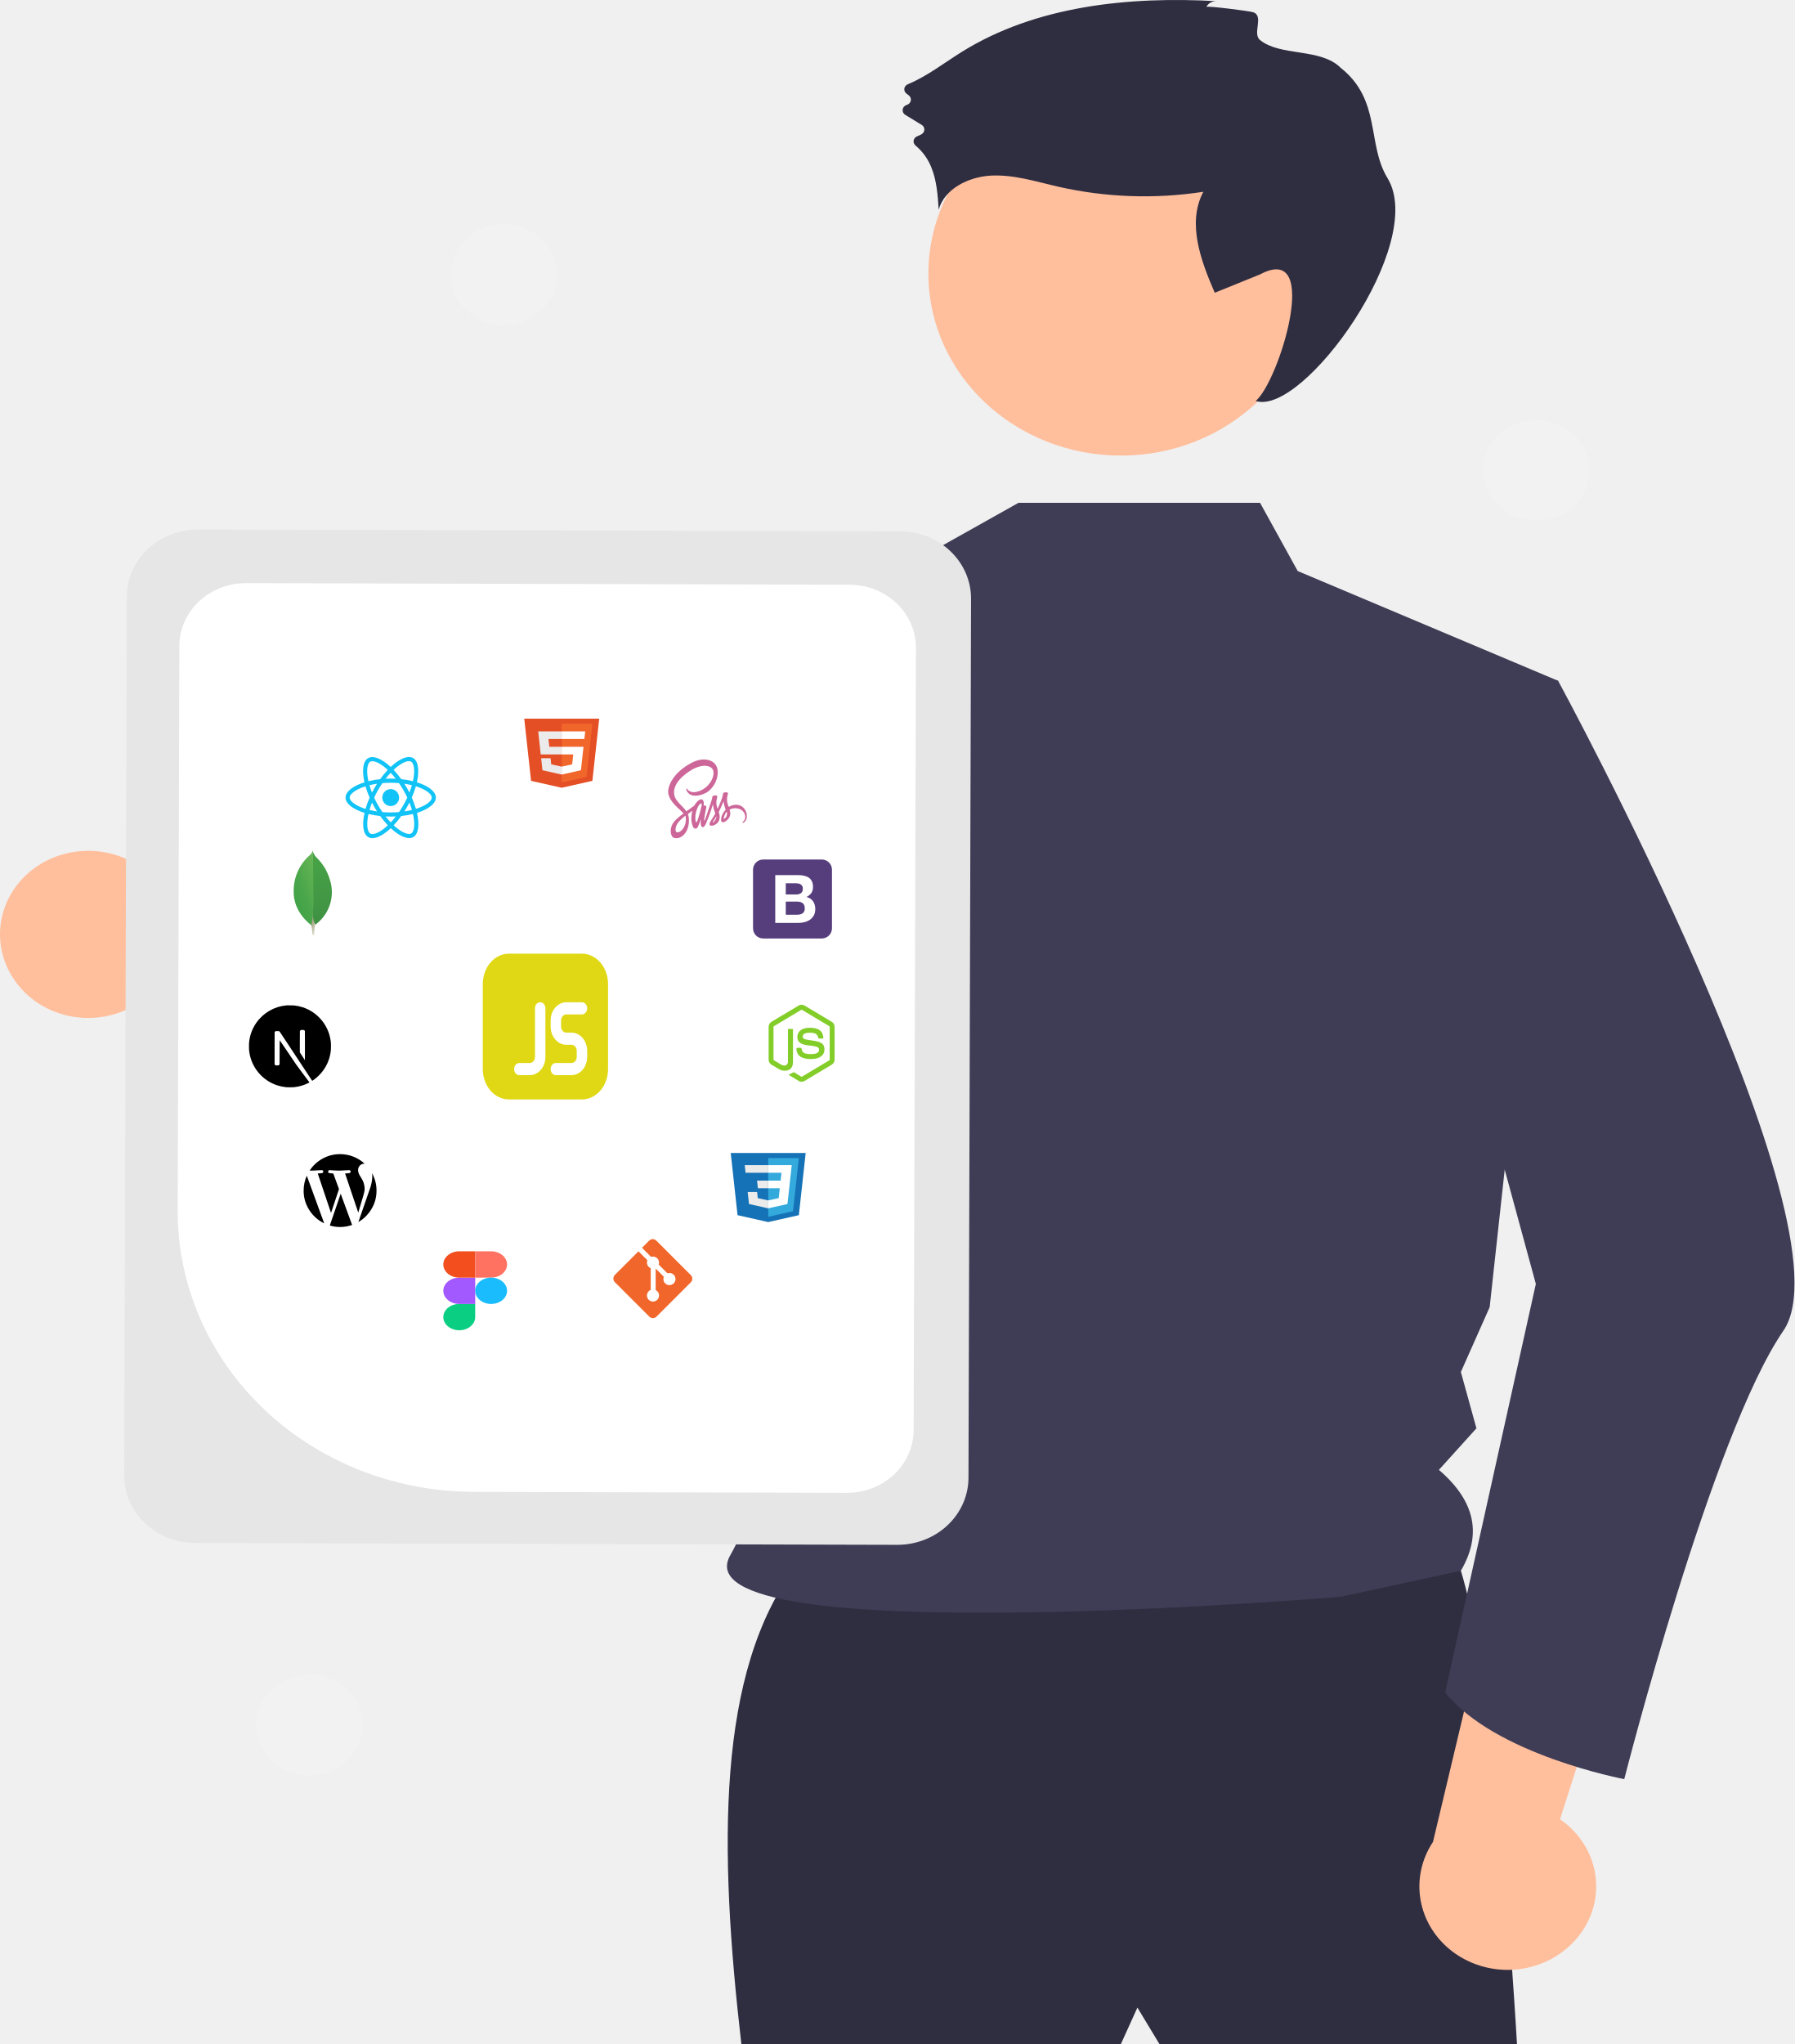
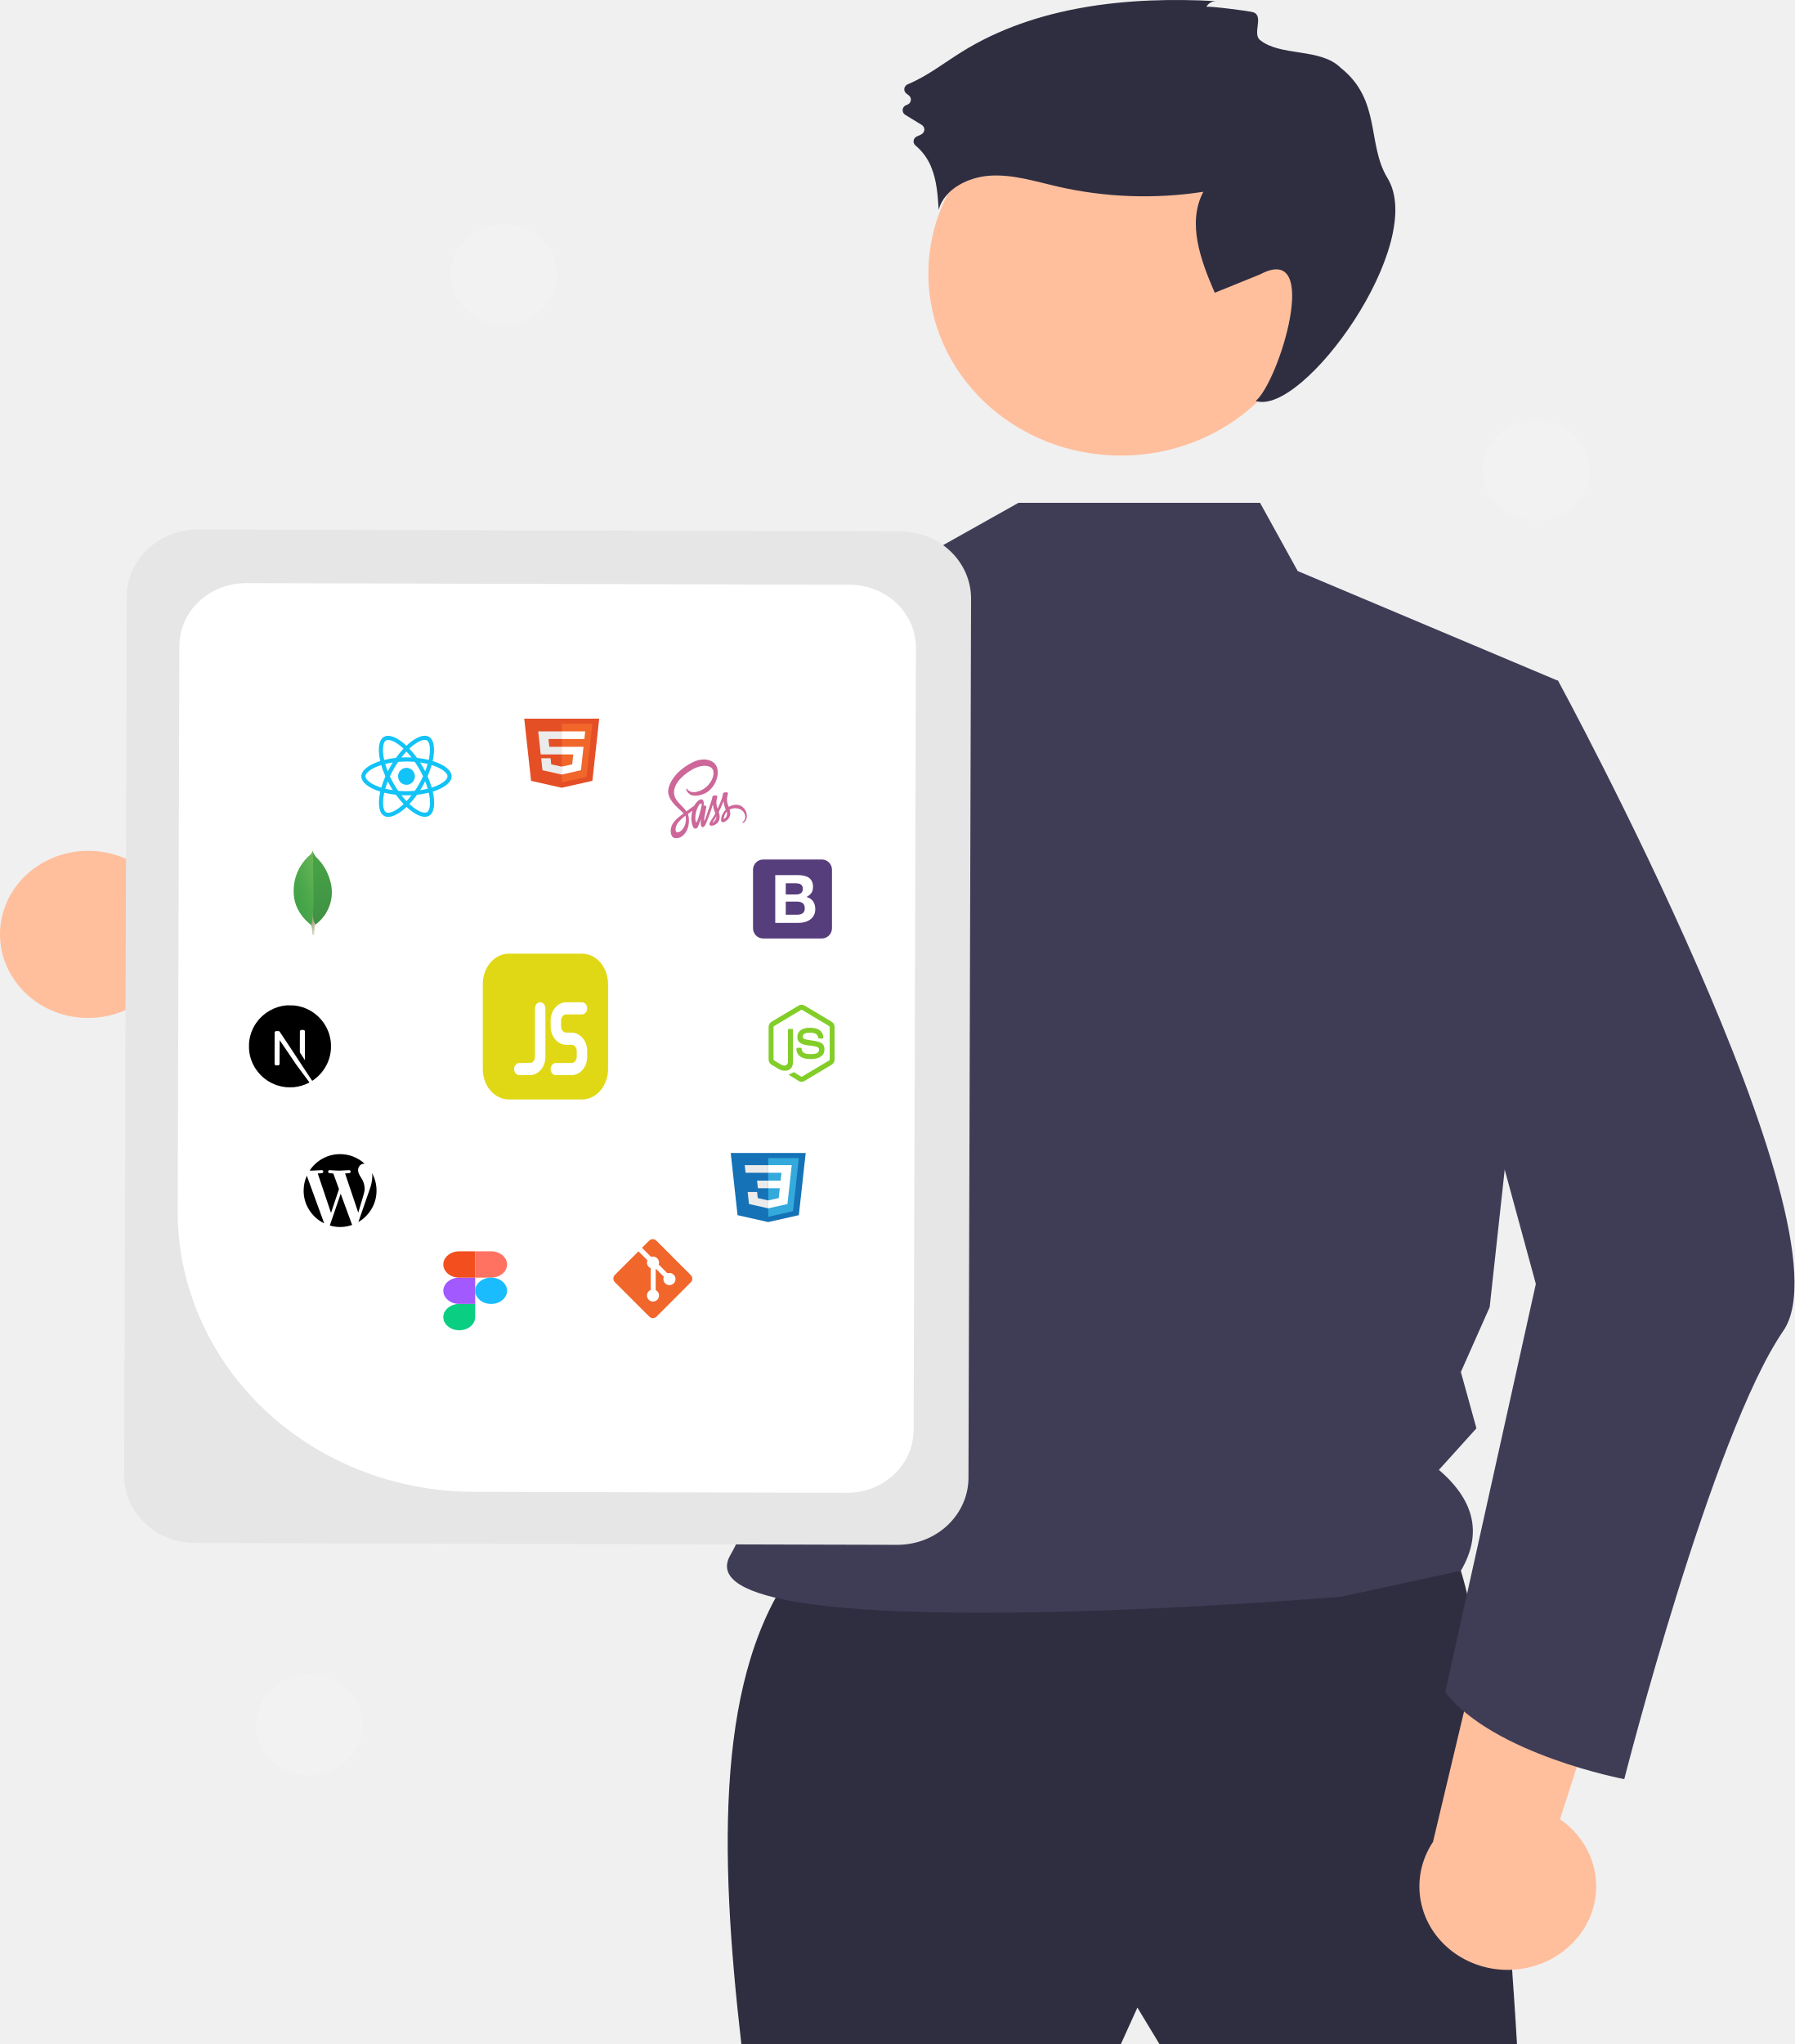
<svg xmlns="http://www.w3.org/2000/svg" width="591" height="673" viewBox="0 0 591 673" fill="none">
  <g clip-path="url(#clip0_97_6)">
    <path d="M4.225 321.887C6.396 325.315 9.337 328.251 12.839 330.488C16.341 332.726 20.319 334.211 24.494 334.838C28.668 335.465 32.938 335.219 37.001 334.118C41.064 333.017 44.823 331.087 48.011 328.464L137.143 376.784L133.821 326.412L49.69 288.249C44.673 283.478 37.979 280.611 30.876 280.193C23.773 279.775 16.755 281.834 11.151 285.98C5.547 290.126 1.746 296.072 0.47 302.689C-0.807 309.307 0.529 316.138 4.225 321.887Z" fill="#FFBF9D" />
    <path d="M262.269 515.455C235.829 550.433 236.775 608.953 244.152 673H369.158L374.593 661.013L381.839 673H499.598C499.598 673 490.54 510.318 474.235 505.181C457.93 500.043 262.269 515.455 262.269 515.455Z" fill="#2F2E41" />
    <path d="M369.158 150.007C404.177 150.007 432.566 123.173 432.566 90.072C432.566 56.971 404.177 30.137 369.158 30.137C334.138 30.137 305.749 56.971 305.749 90.072C305.749 123.173 334.138 150.007 369.158 150.007Z" fill="#FFBF9D" />
    <path d="M414.987 165.558L427.387 188.022L513.153 224.161L490.609 430.383L481.12 451.738L486.247 470.283L473.887 483.97C486.293 494.581 487.869 505.689 481.12 517.178L441.625 525.73C441.625 525.73 222.021 544.188 240.528 512.03C260.75 476.894 265.9 373.126 221.258 317.674C183.358 270.597 212.455 209.51 212.455 209.51L302.355 184.115L335.421 165.558L414.987 165.558Z" fill="#3F3D56" />
    <path d="M397.308 2.276C397.606 1.68 398.086 1.182 398.686 0.845C399.285 0.509 399.978 0.35 400.674 0.388C371.644 -1.253 341.067 1.945 316.781 17.066C310.897 20.729 305.35 25.099 298.947 27.756C298.645 27.885 298.383 28.085 298.187 28.337C297.99 28.589 297.867 28.885 297.827 29.196C297.788 29.507 297.834 29.822 297.961 30.111C298.089 30.401 298.293 30.653 298.555 30.846L299.258 31.367C299.535 31.573 299.748 31.846 299.872 32.158C299.997 32.47 300.028 32.808 299.963 33.136C299.899 33.463 299.74 33.768 299.505 34.016C299.27 34.265 298.967 34.447 298.63 34.545C298.279 34.646 297.965 34.84 297.726 35.104C297.488 35.368 297.334 35.691 297.283 36.036C297.232 36.38 297.286 36.73 297.439 37.046C297.592 37.362 297.837 37.63 298.146 37.819L303.535 41.111C303.806 41.274 304.03 41.499 304.186 41.764C304.341 42.031 304.424 42.329 304.426 42.633C304.427 42.937 304.348 43.236 304.196 43.504C304.043 43.771 303.822 43.998 303.553 44.164C303.096 44.431 302.617 44.66 302.119 44.851C301.81 44.961 301.536 45.144 301.323 45.383C301.111 45.622 300.967 45.909 300.905 46.216C300.844 46.523 300.868 46.84 300.973 47.136C301.079 47.432 301.264 47.697 301.51 47.906C303.843 49.869 305.633 52.343 306.724 55.111C308.52 59.525 308.843 64.333 309.146 69.054C311.003 62.242 318.868 58.232 326.297 57.825C333.727 57.417 340.972 59.734 348.203 61.4C363.951 65.017 380.306 65.612 396.302 63.149C390.87 73.452 395.452 85.742 400.063 96.396L414.987 90.35C435.484 79.414 421.206 125.676 413.544 132.027C429.19 137.154 470.141 80.247 456.967 58.661C450.114 47.432 454.979 32.95 441.506 22.3C434.903 15.729 421.719 18.65 414.987 13.189C412.338 11.039 416.376 5.289 412.735 4.036C411.525 3.62 397.508 1.856 397.308 2.276Z" fill="#2F2E41" />
    <path d="M289.903 189.917C278.268 238.743 248.425 352.747 218.149 376.589C216.229 378.302 213.927 379.587 211.412 380.349C104.99 404.855 70.89 342.345 70.89 342.345C70.89 342.345 99.41 329.208 100.133 303.53L157.648 320.398L207.785 213.749L215.163 207.244L215.204 207.205L289.903 189.917Z" fill="#3F3D56" />
    <path d="M516.812 640.805C519.86 638.036 522.228 634.669 523.749 630.942C525.271 627.214 525.91 623.217 525.621 619.231C525.331 615.244 524.12 611.367 522.074 607.871C520.028 604.375 517.195 601.345 513.776 598.996L543.61 506.058L492.421 520.412L471.938 606.467C468.143 612.158 466.688 618.967 467.85 625.603C469.011 632.24 472.708 638.244 478.239 642.476C483.771 646.709 490.752 648.877 497.862 648.569C504.971 648.261 511.714 645.498 516.812 640.805V640.805Z" fill="#FFBF9D" />
    <path d="M489.507 218.962L513.153 224.161C513.153 224.161 610.889 403.905 587.337 438.154C563.786 472.403 534.933 585.792 534.933 585.792C534.933 585.792 492.258 577.773 475.953 557.224L505.812 422.742L475.013 309.721L489.507 218.962Z" fill="#3F3D56" />
    <path d="M40.898 485.877L41.748 196.387C41.772 190.528 44.254 184.917 48.649 180.785C53.045 176.653 58.994 174.339 65.193 174.348L296.492 174.954C302.691 174.977 308.627 177.323 312.998 181.478C317.369 185.633 319.818 191.256 319.808 197.116L318.958 486.606C318.934 492.465 316.452 498.076 312.057 502.207C307.662 506.339 301.712 508.654 295.513 508.644L64.214 508.038C58.016 508.015 52.08 505.669 47.709 501.515C43.337 497.36 40.888 491.736 40.898 485.877V485.877Z" fill="#E6E6E6" />
    <path d="M58.525 398.75L59.07 212.64C59.093 207.153 61.417 201.898 65.534 198.028C69.65 194.159 75.222 191.991 81.028 192L279.81 192.521C285.615 192.542 291.175 194.739 295.269 198.63C299.362 202.521 301.656 207.788 301.647 213.276L300.891 470.882C300.868 476.37 298.544 481.625 294.427 485.494C290.31 489.363 284.738 491.531 278.933 491.522L155.791 491.2C129.932 491.104 105.169 481.317 86.934 463.986C68.699 446.654 58.482 423.193 58.525 398.75Z" fill="white" />
    <path d="M165.956 106.954C175.658 106.954 183.522 99.52 183.522 90.35C183.522 81.18 175.658 73.746 165.956 73.746C156.254 73.746 148.389 81.18 148.389 90.35C148.389 99.52 156.254 106.954 165.956 106.954Z" fill="#F2F2F2" />
    <path d="M101.89 584.572C111.591 584.572 119.456 577.138 119.456 567.968C119.456 558.798 111.591 551.364 101.89 551.364C92.188 551.364 84.323 558.798 84.323 567.968C84.323 577.138 92.188 584.572 101.89 584.572Z" fill="#F2F2F2" />
    <path d="M505.92 171.418C515.621 171.418 523.486 163.984 523.486 154.814C523.486 145.643 515.621 138.209 505.92 138.209C496.218 138.209 488.353 145.643 488.353 154.814C488.353 163.984 496.218 171.418 505.92 171.418Z" fill="#F2F2F2" />
    <g clip-path="url(#clip1_97_6)">
-       <path d="M143.547 262.611C143.547 260.624 141.08 258.74 137.296 257.572C138.17 253.684 137.782 250.589 136.072 249.597C135.658 249.363 135.189 249.246 134.714 249.256V250.619C134.993 250.619 135.217 250.675 135.405 250.779C136.229 251.256 136.587 253.071 136.309 255.408C136.242 255.983 136.133 256.587 135.999 257.205C134.732 256.897 133.446 256.674 132.15 256.539C131.377 255.464 130.535 254.443 129.628 253.481C131.604 251.629 133.46 250.614 134.721 250.614V249.25C133.053 249.25 130.871 250.449 128.664 252.527C126.458 250.463 124.274 249.275 122.608 249.275V250.637C123.863 250.637 125.724 251.647 127.701 253.487C126.852 254.387 126.003 255.407 125.196 256.539C123.897 256.673 122.609 256.898 121.341 257.211C121.207 256.626 121.102 256.034 121.025 255.439C120.74 253.101 121.092 251.286 121.911 250.804C122.092 250.694 122.329 250.644 122.608 250.644V249.281C122.099 249.281 121.637 249.391 121.238 249.622C119.534 250.614 119.153 253.701 120.031 257.579C116.26 258.754 113.805 260.63 113.805 262.611C113.805 264.599 116.273 266.482 120.056 267.649C119.182 271.539 119.57 274.634 121.28 275.624C121.674 275.856 122.135 275.966 122.643 275.966C124.311 275.966 126.494 274.767 128.701 272.689C130.907 274.755 133.089 275.941 134.757 275.941C135.236 275.951 135.708 275.833 136.126 275.599C137.83 274.609 138.212 271.521 137.333 267.644C141.092 266.476 143.547 264.593 143.547 262.611ZM135.653 258.532C135.418 259.35 135.145 260.156 134.835 260.947C134.329 259.953 133.772 258.986 133.168 258.049C134.03 258.177 134.86 258.336 135.654 258.532H135.653ZM132.877 265.045C132.423 265.844 131.936 266.624 131.416 267.381C129.597 267.543 127.768 267.545 125.949 267.388C124.905 265.884 123.992 264.292 123.221 262.63C123.991 260.964 124.9 259.367 125.937 257.855C127.756 257.693 129.585 257.69 131.404 257.847C131.907 258.575 132.399 259.352 132.871 260.172C133.332 260.972 133.751 261.785 134.133 262.605C133.747 263.435 133.328 264.249 132.877 265.045V265.045ZM134.835 264.25C135.162 265.069 135.442 265.889 135.672 266.684C134.879 266.88 134.041 267.045 133.175 267.173C133.776 266.227 134.33 265.251 134.835 264.25V264.25ZM128.689 270.775C128.125 270.187 127.561 269.534 127.003 268.817C127.548 268.842 128.106 268.861 128.67 268.861C129.24 268.861 129.804 268.849 130.355 268.817C129.81 269.534 129.246 270.187 128.689 270.775ZM124.178 267.173C123.342 267.05 122.513 266.889 121.692 266.69C121.916 265.901 122.195 265.088 122.51 264.275C122.759 264.763 123.02 265.253 123.305 265.743C123.59 266.231 123.88 266.709 124.178 267.173ZM128.658 254.447C129.221 255.035 129.785 255.689 130.343 256.405C129.798 256.38 129.24 256.361 128.676 256.361C128.106 256.361 127.542 256.374 126.991 256.405C127.536 255.689 128.1 255.035 128.658 254.447ZM124.171 258.05C123.57 258.994 123.016 259.967 122.511 260.966C122.193 260.169 121.913 259.357 121.674 258.532C122.467 258.342 123.305 258.177 124.171 258.05ZM118.685 265.705C116.539 264.782 115.151 263.571 115.151 262.611C115.151 261.651 116.539 260.434 118.685 259.517C119.206 259.291 119.776 259.089 120.365 258.9C120.71 260.098 121.165 261.345 121.728 262.624C121.196 263.826 120.747 265.064 120.383 266.329C119.807 266.149 119.241 265.941 118.685 265.705V265.705ZM121.947 274.442C121.123 273.967 120.765 272.15 121.044 269.815C121.111 269.24 121.22 268.634 121.353 268.016C122.541 268.31 123.838 268.536 125.203 268.684C125.975 269.758 126.817 270.78 127.724 271.741C125.748 273.594 123.893 274.609 122.631 274.609C122.393 274.611 122.158 274.555 121.947 274.444V274.442ZM136.327 269.784C136.612 272.12 136.26 273.936 135.441 274.419C135.26 274.529 135.024 274.577 134.745 274.577C133.489 274.577 131.628 273.569 129.651 271.728C130.555 270.77 131.392 269.751 132.156 268.677C133.455 268.543 134.743 268.319 136.011 268.005C136.151 268.622 136.259 269.215 136.327 269.784V269.784ZM138.661 265.705C138.14 265.931 137.57 266.134 136.982 266.322C136.611 265.052 136.156 263.808 135.618 262.599C136.176 261.327 136.623 260.086 136.963 258.894C137.54 259.074 138.109 259.282 138.667 259.517C140.813 260.44 142.201 261.651 142.201 262.611C142.195 263.571 140.807 264.789 138.661 265.705V265.705Z" fill="#12C3F7" />
-       <path d="M128.67 265.406C129.405 265.406 130.11 265.112 130.629 264.588C131.149 264.063 131.441 263.352 131.441 262.611C131.441 261.87 131.149 261.159 130.629 260.635C130.11 260.111 129.405 259.816 128.67 259.816C127.935 259.816 127.23 260.111 126.711 260.635C126.191 261.159 125.899 261.87 125.899 262.611C125.899 263.352 126.191 264.063 126.711 264.588C127.23 265.112 127.935 265.406 128.67 265.406V265.406Z" fill="#12C3F7" />
+       <path d="M148.742 255.611C148.742 253.624 146.275 251.74 142.491 250.572C143.365 246.684 142.977 243.589 141.267 242.597C140.852 242.363 140.383 242.246 139.909 242.256V243.619C140.187 243.619 140.412 243.675 140.6 243.779C141.424 244.256 141.782 246.071 141.503 248.408C141.437 248.983 141.327 249.587 141.194 250.205C139.927 249.897 138.641 249.674 137.345 249.539C136.572 248.464 135.73 247.443 134.823 246.481C136.799 244.629 138.654 243.614 139.916 243.614V242.25C138.248 242.25 136.066 243.449 133.859 245.527C131.653 243.463 129.469 242.275 127.802 242.275V243.637C129.058 243.637 130.919 244.647 132.896 246.487C132.047 247.387 131.198 248.407 130.391 249.539C129.092 249.673 127.804 249.898 126.536 250.211C126.402 249.626 126.296 249.034 126.22 248.439C125.935 246.101 126.287 244.286 127.106 243.804C127.287 243.694 127.524 243.644 127.802 243.644V242.281C127.294 242.281 126.832 242.391 126.433 242.622C124.729 243.614 124.347 246.701 125.226 250.579C121.455 251.754 119 253.63 119 255.611C119 257.599 121.467 259.482 125.251 260.649C124.377 264.539 124.765 267.634 126.475 268.624C126.869 268.856 127.33 268.966 127.838 268.966C129.506 268.966 131.689 267.767 133.896 265.689C136.102 267.755 138.284 268.941 139.952 268.941C140.43 268.951 140.903 268.833 141.321 268.599C143.025 267.609 143.407 264.521 142.528 260.644C146.287 259.476 148.742 257.593 148.742 255.611ZM140.848 251.532C140.612 252.35 140.339 253.156 140.03 253.947C139.523 252.953 138.967 251.986 138.363 251.049C139.224 251.177 140.055 251.336 140.849 251.532H140.848ZM138.072 258.045C137.618 258.844 137.131 259.624 136.611 260.381C134.792 260.543 132.963 260.545 131.143 260.388C130.1 258.884 129.187 257.292 128.416 255.63C129.186 253.964 130.095 252.367 131.132 250.855C132.951 250.693 134.78 250.69 136.599 250.847C137.102 251.575 137.594 252.352 138.066 253.172C138.527 253.972 138.946 254.785 139.327 255.605C138.941 256.435 138.523 257.249 138.072 258.045V258.045ZM140.03 257.25C140.357 258.069 140.637 258.889 140.866 259.684C140.073 259.88 139.236 260.045 138.369 260.173C138.971 259.227 139.525 258.251 140.03 257.25V257.25ZM133.883 263.775C133.319 263.187 132.756 262.534 132.198 261.817C132.743 261.842 133.301 261.861 133.865 261.861C134.435 261.861 134.999 261.849 135.55 261.817C135.005 262.534 134.441 263.187 133.883 263.775ZM129.372 260.173C128.537 260.05 127.707 259.889 126.887 259.69C127.111 258.901 127.39 258.088 127.704 257.275C127.954 257.763 128.215 258.253 128.5 258.743C128.785 259.231 129.075 259.709 129.372 260.173ZM133.852 247.447C134.416 248.035 134.98 248.689 135.538 249.405C134.992 249.38 134.435 249.361 133.871 249.361C133.301 249.361 132.737 249.374 132.186 249.405C132.731 248.689 133.295 248.035 133.852 247.447ZM129.366 251.05C128.765 251.994 128.211 252.967 127.706 253.966C127.387 253.169 127.108 252.357 126.869 251.532C127.662 251.342 128.5 251.177 129.366 251.05ZM123.88 258.705C121.734 257.782 120.346 256.571 120.346 255.611C120.346 254.651 121.734 253.434 123.88 252.517C124.401 252.291 124.971 252.089 125.559 251.9C125.905 253.098 126.36 254.345 126.922 255.624C126.391 256.826 125.942 258.064 125.578 259.329C125.002 259.149 124.436 258.941 123.88 258.705V258.705ZM127.142 267.442C126.318 266.967 125.96 265.15 126.238 262.815C126.305 262.24 126.414 261.634 126.548 261.016C127.735 261.31 129.033 261.536 130.397 261.684C131.17 262.758 132.012 263.78 132.919 264.741C130.943 266.594 129.087 267.609 127.826 267.609C127.588 267.611 127.353 267.555 127.142 267.444V267.442ZM141.522 262.784C141.807 265.12 141.455 266.936 140.636 267.419C140.455 267.529 140.218 267.577 139.94 267.577C138.684 267.577 136.823 266.569 134.846 264.728C135.75 263.77 136.586 262.751 137.351 261.677C138.65 261.543 139.938 261.319 141.206 261.005C141.346 261.622 141.454 262.215 141.522 262.784V262.784ZM143.856 258.705C143.335 258.931 142.765 259.134 142.176 259.322C141.806 258.052 141.35 256.808 140.813 255.599C141.371 254.327 141.818 253.086 142.158 251.894C142.735 252.074 143.304 252.282 143.862 252.517C146.008 253.44 147.396 254.651 147.396 255.611C147.39 256.571 146.002 257.789 143.856 258.705V258.705Z" fill="#12C3F7" />
+       <path d="M133.865 258.406C134.6 258.406 135.304 258.112 135.824 257.588C136.344 257.063 136.636 256.352 136.636 255.611C136.636 254.87 136.344 254.159 135.824 253.635C135.304 253.111 134.6 252.816 133.865 252.816C133.13 252.816 132.425 253.111 131.905 253.635C131.386 254.159 131.094 254.87 131.094 255.611C131.094 256.352 131.386 257.063 131.905 257.588C132.425 258.112 133.13 258.406 133.865 258.406V258.406Z" fill="#12C3F7" />
    </g>
    <path d="M159 324C159 321.348 159.906 318.804 161.517 316.929C163.129 315.054 165.315 314 167.595 314H191.66C193.94 314 196.126 315.054 197.738 316.929C199.349 318.804 200.255 321.348 200.255 324V352C200.255 354.652 199.349 357.196 197.738 359.071C196.126 360.946 193.94 362 191.66 362H167.595C165.315 362 163.129 360.946 161.517 359.071C159.906 357.196 159 354.652 159 352V324ZM177.908 330C177.453 330 177.015 330.211 176.693 330.586C176.371 330.961 176.19 331.47 176.19 332V348C176.19 348.53 176.008 349.039 175.686 349.414C175.364 349.789 174.926 350 174.471 350H171.033C170.577 350 170.14 350.211 169.817 350.586C169.495 350.961 169.314 351.47 169.314 352C169.314 352.53 169.495 353.039 169.817 353.414C170.14 353.789 170.577 354 171.033 354H174.471C175.838 354 177.15 353.368 178.117 352.243C179.084 351.117 179.627 349.591 179.627 348V332C179.627 331.47 179.446 330.961 179.124 330.586C178.802 330.211 178.364 330 177.908 330ZM181.346 336V338C181.346 339.591 181.89 341.117 182.857 342.243C183.824 343.368 185.136 344 186.503 344H188.222C188.678 344 189.115 344.211 189.438 344.586C189.76 344.961 189.941 345.47 189.941 346V348C189.941 348.53 189.76 349.039 189.438 349.414C189.115 349.789 188.678 350 188.222 350H183.065C182.609 350 182.172 350.211 181.85 350.586C181.527 350.961 181.346 351.47 181.346 352C181.346 352.53 181.527 353.039 181.85 353.414C182.172 353.789 182.609 354 183.065 354H188.222C189.59 354 190.902 353.368 191.869 352.243C192.836 351.117 193.379 349.591 193.379 348V346C193.379 344.409 192.836 342.883 191.869 341.757C190.902 340.632 189.59 340 188.222 340H186.503C186.047 340 185.61 339.789 185.288 339.414C184.965 339.039 184.784 338.53 184.784 338V336C184.784 335.47 184.965 334.961 185.288 334.586C185.61 334.211 186.047 334 186.503 334H191.66C192.116 334 192.553 333.789 192.876 333.414C193.198 333.039 193.379 332.53 193.379 332C193.379 331.47 193.198 330.961 192.876 330.586C192.553 330.211 192.116 330 191.66 330H186.503C185.136 330 183.824 330.632 182.857 331.757C181.89 332.883 181.346 334.409 181.346 336V336Z" fill="#E0D815" />
    <path d="M174.902 257.101L172.655 236.625H197.345L195.095 257.098L184.985 259.375L174.902 257.101Z" fill="#E44F26" />
    <path d="M185 257.635L193.17 255.794L195.092 238.3H185V257.635Z" fill="#F1662A" />
    <path d="M185 245.893H180.91L180.628 243.322H185V240.81H177.25L177.324 241.485L178.083 248.405H185V245.893V245.893ZM185 252.415L184.986 252.418L181.544 251.664L181.324 249.661H178.221L178.654 253.603L184.986 255.031L185 255.028V252.415Z" fill="#EBEBEB" />
    <path d="M184.989 245.893V248.405H188.795L188.437 251.662L184.989 252.418V255.031L191.326 253.603L191.372 253.179L192.098 246.568L192.174 245.893H184.989V245.893ZM184.989 240.81V243.322H192.455L192.517 242.758L192.658 241.485L192.732 240.81H184.989V240.81Z" fill="white" />
    <path d="M242.902 400.101L240.656 379.625H265.344L263.095 400.098L252.985 402.375L242.902 400.101Z" fill="#1572B6" />
    <path d="M253 400.635L261.17 398.794L263.092 381.3H253V400.635Z" fill="#33A9DC" />
    <path d="M253 388.718H257.09L257.372 386.146H253V383.635H260.75L260.676 384.308L259.917 391.229H253V388.718V388.718Z" fill="white" />
    <path d="M253.019 395.24L253.005 395.243L249.563 394.487L249.343 392.484H246.24L246.673 396.427L253.004 397.856L253.019 397.853V395.24V395.24Z" fill="#EBEBEB" />
    <path d="M256.827 391.123L256.455 394.486L253.008 395.241V397.854L259.344 396.428L259.391 396.003L259.928 391.123H256.827V391.123Z" fill="white" />
    <path d="M253.011 383.635V386.146H245.545L245.483 385.582L245.342 384.308L245.268 383.635H253.011V383.635ZM253 388.718V391.229H249.601L249.539 390.665L249.399 389.391L249.325 388.718H253V388.718Z" fill="#EBEBEB" />
    <g clip-path="url(#clip2_97_6)">
      <path d="M102.038 356.317C101.938 356.37 101.946 356.387 102.042 356.338C102.072 356.326 102.099 356.308 102.123 356.286C102.123 356.268 102.123 356.268 102.038 356.317V356.317ZM102.241 356.207C102.193 356.247 102.193 356.247 102.25 356.22C102.271 356.21 102.291 356.197 102.307 356.181C102.307 356.158 102.294 356.163 102.241 356.207V356.207ZM102.372 356.128C102.324 356.167 102.324 356.167 102.382 356.141C102.403 356.131 102.422 356.117 102.439 356.101C102.439 356.079 102.426 356.084 102.372 356.128ZM102.506 356.049C102.458 356.089 102.458 356.089 102.513 356.062C102.544 356.045 102.571 356.027 102.571 356.022C102.571 356.001 102.557 356.005 102.506 356.049ZM102.685 355.93C102.593 355.992 102.561 356.031 102.646 355.988C102.702 355.953 102.798 355.877 102.782 355.877C102.745 355.89 102.715 355.913 102.685 355.93H102.685ZM94.617 331.009C94.555 331.013 94.37 331.03 94.208 331.044C90.371 331.391 86.781 333.457 84.505 336.639C83.248 338.384 82.43 340.407 82.122 342.536C82.013 343.278 82 343.497 82 344.504C82 345.51 82.013 345.726 82.122 346.468C82.857 351.54 86.465 355.798 91.356 357.375C92.236 357.656 93.158 357.851 94.208 357.969C94.617 358.013 96.383 358.013 96.791 357.969C98.607 357.767 100.14 357.319 101.657 356.545C101.89 356.427 101.934 356.396 101.902 356.37C101.162 355.391 100.429 354.408 99.701 353.421L97.544 350.507L94.841 346.504C93.942 345.163 93.034 343.829 92.117 342.501C92.107 342.501 92.096 344.28 92.09 346.451C92.081 350.252 92.081 350.406 92.033 350.494C91.987 350.6 91.904 350.686 91.8 350.736C91.717 350.776 91.641 350.784 91.242 350.784H90.786L90.667 350.71C90.593 350.662 90.532 350.595 90.492 350.517L90.434 350.398L90.438 345.107L90.448 339.815L90.531 339.71C90.585 339.645 90.65 339.591 90.724 339.552C90.835 339.499 90.879 339.491 91.335 339.491C91.871 339.491 91.96 339.512 92.1 339.666C93.195 341.294 94.281 342.929 95.357 344.57C97.111 347.229 99.505 350.858 100.682 352.639L102.823 355.878L102.928 355.808C103.957 355.124 104.889 354.305 105.7 353.374C107.401 351.427 108.504 349.032 108.879 346.474C108.987 345.732 109.001 345.512 109.001 344.506C109.001 343.499 108.987 343.284 108.879 342.542C108.144 337.47 104.536 333.212 99.645 331.634C98.731 331.344 97.791 331.147 96.837 331.045C96.582 331.019 94.837 330.988 94.617 331.011L94.617 331.009ZM100.141 339.174C100.203 339.205 100.259 339.248 100.305 339.301C100.351 339.353 100.386 339.415 100.408 339.481C100.431 339.552 100.435 341.019 100.431 344.324L100.422 349.07L99.587 347.787L98.748 346.504V343.059C98.748 340.825 98.757 339.573 98.769 339.512C98.81 339.37 98.905 339.251 99.033 339.178C99.137 339.125 99.178 339.121 99.596 339.121C99.986 339.121 100.052 339.125 100.14 339.174H100.141Z" fill="black" />
    </g>
    <path d="M264 356.187C263.669 356.188 263.345 356.097 263.058 355.926L260.062 354.089C259.615 353.83 259.833 353.739 259.981 353.685C260.457 353.533 260.912 353.32 261.336 353.051C261.372 353.034 261.411 353.026 261.45 353.029C261.489 353.033 261.527 353.046 261.56 353.068L263.862 354.485C263.905 354.508 263.952 354.52 264.001 354.52C264.049 354.52 264.097 354.508 264.14 354.485L273.117 349.118C273.159 349.092 273.194 349.055 273.218 349.011C273.242 348.966 273.255 348.917 273.255 348.866V338.13C273.255 338.079 273.242 338.028 273.218 337.983C273.193 337.938 273.158 337.901 273.116 337.874L264.138 332.512C264.096 332.487 264.048 332.474 264 332.474C263.951 332.474 263.903 332.487 263.861 332.512L254.889 337.876C254.846 337.902 254.81 337.939 254.785 337.984C254.761 338.028 254.747 338.079 254.747 338.13V348.861C254.747 348.912 254.76 348.962 254.785 349.005C254.81 349.049 254.845 349.085 254.888 349.11L257.35 350.581C258.684 351.272 259.502 350.458 259.502 349.641V339.046C259.502 338.974 259.529 338.904 259.578 338.853C259.628 338.802 259.694 338.774 259.764 338.774H260.902C260.971 338.774 261.038 338.802 261.087 338.853C261.136 338.904 261.164 338.974 261.164 339.046V349.642C261.164 351.486 260.195 352.542 258.506 352.542C257.777 352.555 257.06 352.353 256.438 351.96L254.078 350.558C253.792 350.385 253.554 350.137 253.389 349.84C253.224 349.542 253.137 349.205 253.137 348.861V338.13C253.136 337.786 253.223 337.448 253.388 337.15C253.553 336.852 253.791 336.604 254.078 336.431L263.057 331.063C263.346 330.899 263.67 330.813 264 330.813C264.33 330.813 264.654 330.899 264.943 331.063L273.921 336.431C274.207 336.604 274.445 336.851 274.61 337.148C274.776 337.446 274.863 337.783 274.863 338.126V348.861C274.863 349.205 274.775 349.542 274.61 349.839C274.445 350.137 274.207 350.385 273.921 350.558L264.943 355.926C264.656 356.098 264.331 356.188 264 356.187V356.187Z" fill="#83CD29" />
    <path d="M262.297 345.27C262.297 345.198 262.325 345.129 262.374 345.078C262.423 345.027 262.49 344.998 262.56 344.998H263.721C263.783 344.998 263.843 345.021 263.89 345.063C263.937 345.104 263.969 345.162 263.979 345.225C264.154 346.45 264.679 347.067 267.053 347.067C268.944 347.067 269.75 346.624 269.75 345.584C269.75 344.985 269.521 344.54 266.582 344.242C264.125 343.99 262.606 343.426 262.606 341.393C262.606 339.517 264.133 338.398 266.692 338.398C269.568 338.398 270.992 339.432 271.172 341.65C271.175 341.687 271.171 341.725 271.159 341.76C271.147 341.795 271.129 341.827 271.104 341.854C271.08 341.882 271.051 341.904 271.018 341.919C270.985 341.934 270.95 341.942 270.914 341.943H269.745C269.687 341.942 269.63 341.921 269.584 341.883C269.539 341.845 269.507 341.792 269.493 341.733C269.214 340.445 268.531 340.033 266.693 340.033C264.628 340.033 264.388 340.778 264.388 341.337C264.388 342.013 264.672 342.21 267.46 342.592C270.219 342.97 271.529 343.504 271.529 345.513C271.529 347.539 269.898 348.699 267.054 348.699C263.121 348.704 262.297 346.837 262.297 345.27V345.27Z" fill="#83CD29" />
    <g clip-path="url(#clip3_97_6)">
      <path d="M227.509 419.841L216.157 408.491C216.002 408.335 215.817 408.212 215.614 408.128C215.411 408.044 215.193 408 214.973 408C214.753 408 214.536 408.044 214.332 408.128C214.129 408.212 213.945 408.335 213.789 408.491L211.433 410.847L214.423 413.837C214.776 413.717 215.155 413.698 215.518 413.783C215.881 413.868 216.212 414.053 216.475 414.317C216.738 414.581 216.921 414.914 217.003 415.278C217.086 415.641 217.065 416.02 216.942 416.372L219.823 419.255C220.249 419.105 220.714 419.104 221.14 419.253C221.567 419.403 221.93 419.693 222.17 420.076C222.409 420.459 222.511 420.912 222.459 421.361C222.407 421.81 222.203 422.228 221.882 422.545C221.557 422.873 221.128 423.077 220.668 423.123C220.209 423.169 219.748 423.055 219.364 422.799C218.98 422.543 218.697 422.162 218.563 421.72C218.428 421.278 218.452 420.804 218.629 420.378L215.942 417.69V424.764C216.351 424.966 216.677 425.302 216.868 425.715C217.059 426.129 217.102 426.596 216.99 427.037C216.878 427.479 216.619 427.869 216.254 428.143C215.89 428.416 215.443 428.556 214.988 428.54C214.532 428.524 214.096 428.352 213.752 428.053C213.408 427.754 213.177 427.347 213.097 426.898C213.017 426.45 213.094 425.987 213.313 425.588C213.533 425.189 213.883 424.877 214.304 424.705V417.566C214.061 417.467 213.84 417.32 213.654 417.134C213.468 416.949 213.32 416.728 213.219 416.485C213.119 416.242 213.067 415.982 213.068 415.719C213.068 415.456 213.121 415.196 213.222 414.953L210.276 412.006L202.492 419.789C202.337 419.945 202.213 420.129 202.129 420.332C202.045 420.536 202.002 420.753 202.002 420.973C202.002 421.193 202.045 421.411 202.129 421.614C202.213 421.817 202.337 422.002 202.492 422.157L213.845 433.509C214 433.665 214.185 433.788 214.388 433.872C214.591 433.956 214.809 434 215.028 434C215.248 434 215.466 433.956 215.669 433.872C215.872 433.788 216.057 433.665 216.212 433.509L227.511 422.211C227.825 421.897 228.001 421.471 228.001 421.027C228.001 420.583 227.825 420.157 227.511 419.843" fill="#F1662A" />
    </g>
    <path d="M103.62 308L102.869 307.751C102.869 307.751 102.969 303.951 101.594 303.684C100.694 302.636 101.727 258.943 105.017 303.535C104.393 303.852 103.915 304.397 103.684 305.058C103.56 306.034 103.539 307.02 103.62 308V308Z" fill="url(#paint0_linear_97_6)" />
    <path d="M104.026 304.329C106.026 302.824 107.557 300.782 108.442 298.441C109.327 296.1 109.53 293.556 109.026 291.104C107.556 284.619 104.075 282.487 103.7 281.673C103.376 281.166 103.1 280.631 102.875 280.073L103.152 298.142C103.152 298.142 102.578 303.664 104.026 304.329Z" fill="url(#paint1_linear_97_6)" />
    <path d="M102.487 304.569C102.487 304.569 96.366 300.4 96.72 293.025C96.753 290.802 97.263 288.611 98.215 286.602C99.167 284.592 100.539 282.811 102.239 281.377C102.438 281.208 102.595 280.997 102.701 280.758C102.806 280.52 102.855 280.26 102.846 280C103.227 280.82 103.165 292.243 103.205 293.579C103.36 298.776 102.916 303.588 102.487 304.569V304.569Z" fill="url(#paint2_linear_97_6)" />
    <g clip-path="url(#clip4_97_6)">
      <path d="M100 392V391.983C100 390.22 100.385 388.546 101.076 387.043L101.046 387.117L106.773 402.797C104.774 401.831 103.082 400.33 101.886 398.459L101.857 398.411C100.639 396.531 99.993 394.338 100 392.098V391.995V392ZM120.099 391.391C120.099 391.603 120.084 391.812 120.057 392.016L120.06 391.992C120.02 392.269 119.962 392.544 119.889 392.814L119.9 392.765C119.822 393.077 119.762 393.306 119.721 393.451C119.68 393.596 119.59 393.903 119.451 394.372C119.311 394.84 119.22 395.142 119.178 395.277L117.992 399.271L113.654 386.382C114.134 386.351 114.592 386.309 115.028 386.257C115.116 386.253 115.2 386.224 115.272 386.173C115.344 386.123 115.399 386.052 115.432 385.971L115.433 385.968C115.469 385.891 115.485 385.806 115.478 385.722C115.471 385.637 115.441 385.556 115.393 385.486L115.394 385.488C115.347 385.414 115.28 385.355 115.201 385.318C115.122 385.281 115.034 385.267 114.947 385.277H114.949L111.749 385.437C110.969 385.426 109.918 385.373 108.597 385.277C108.484 385.264 108.37 385.293 108.276 385.358L108.278 385.357C108.195 385.413 108.133 385.494 108.1 385.588L108.099 385.591C108.067 385.685 108.059 385.785 108.076 385.883V385.879C108.092 385.978 108.142 386.069 108.216 386.136C108.3 386.211 108.407 386.256 108.519 386.261H108.52L109.768 386.386L111.641 391.506L109.019 399.371L104.65 386.38C105.13 386.349 105.588 386.307 106.024 386.255C106.112 386.251 106.196 386.222 106.268 386.171C106.34 386.121 106.395 386.05 106.428 385.969L106.429 385.966C106.465 385.889 106.481 385.804 106.474 385.72C106.467 385.635 106.437 385.554 106.389 385.484L106.39 385.486C106.343 385.412 106.276 385.353 106.197 385.316C106.118 385.279 106.03 385.265 105.943 385.275H105.945L102.745 385.435C102.672 385.435 102.552 385.432 102.386 385.427C102.22 385.422 102.085 385.419 101.98 385.419C103.049 383.788 104.498 382.441 106.202 381.494L106.263 381.463C108.021 380.5 109.994 379.998 111.998 380.004C113.573 380.004 115.078 380.308 116.456 380.859L116.375 380.83C117.751 381.373 119.015 382.164 120.105 383.163L120.096 383.155H119.9C119.343 383.155 118.844 383.399 118.502 383.785L118.5 383.787C118.146 384.167 117.929 384.679 117.929 385.241V385.271V385.269C117.929 385.401 117.94 385.531 117.962 385.657L117.96 385.643C117.981 385.768 118.001 385.879 118.022 385.978C118.055 386.115 118.098 386.235 118.152 386.348L118.147 386.337C118.21 386.477 118.257 386.586 118.288 386.665C118.349 386.802 118.412 386.917 118.482 387.027L118.475 387.016C118.569 387.172 118.634 387.281 118.67 387.344C118.706 387.407 118.781 387.531 118.896 387.718L119.114 388.077C119.709 389.017 120.072 390.156 120.096 391.378V391.385L120.099 391.391ZM112.203 393.046L115.901 403.142C115.913 403.208 115.941 403.267 115.981 403.315V403.314C114.705 403.771 113.359 404.003 112.003 404H111.975C110.808 404.001 109.648 403.826 108.534 403.479L108.616 403.501L112.203 393.046ZM122.518 386.246C123.496 387.999 124.007 389.974 124 391.982V392.007V392.006V392.093C124 394.28 123.397 396.326 122.347 398.074L122.376 398.021C121.335 399.802 119.856 401.288 118.079 402.336L118.023 402.367L121.69 391.781C122.2 390.512 122.531 389.043 122.609 387.507L122.61 387.474V387.439C122.61 387.023 122.577 386.608 122.51 386.197L122.516 386.241L122.518 386.246Z" fill="black" />
    </g>
    <g clip-path="url(#clip5_97_6)">
      <path d="M151.25 438C154.148 438 156.5 436.059 156.5 433.667V429.333H151.25C148.352 429.333 146 431.275 146 433.667C146 436.059 148.352 438 151.25 438Z" fill="#0ACF83" />
      <path d="M146 425C146 422.608 148.352 420.667 151.25 420.667H156.5V429.333H151.25C148.352 429.333 146 427.392 146 425Z" fill="#A259FF" />
      <path d="M146 416.333C146 413.941 148.352 412 151.25 412H156.5V420.667H151.25C148.352 420.667 146 418.725 146 416.333Z" fill="#F24E1E" />
      <path d="M156.5 412H161.75C164.648 412 167 413.941 167 416.333C167 418.725 164.648 420.667 161.75 420.667H156.5V412Z" fill="#FF7262" />
      <path d="M167 425C167 427.392 164.648 429.333 161.75 429.333C158.852 429.333 156.5 427.392 156.5 425C156.5 422.608 158.852 420.667 161.75 420.667C164.648 420.667 167 422.608 167 425Z" fill="#1ABCFE" />
    </g>
    <path d="M242.372 264.965C241.468 264.972 240.682 265.262 240.023 265.692C239.782 265.054 239.54 264.486 239.498 264.069C239.45 263.583 239.393 263.286 239.45 262.705C239.507 262.124 239.763 261.297 239.758 261.234C239.753 261.17 239.701 260.874 239.18 260.867C238.659 260.861 238.209 261 238.157 261.183C238.105 261.366 238.006 261.783 237.939 262.212C237.849 262.844 236.898 265.098 236.353 266.279C236.178 265.818 236.026 265.414 235.993 265.092C235.946 264.606 235.889 264.309 235.946 263.728C236.003 263.147 236.258 262.32 236.254 262.256C236.249 262.193 236.197 261.897 235.676 261.89C235.155 261.884 234.705 262.023 234.653 262.206C234.601 262.389 234.544 262.818 234.435 263.235C234.326 263.652 233.061 267.416 232.73 268.388C232.596 268.781 232.455 269.171 232.309 269.556C232.309 269.556 232.304 269.575 232.29 269.607C232.243 269.727 232.196 269.847 232.148 269.967V269.973C232.076 270.143 232.001 270.301 231.963 270.301C231.934 270.301 231.882 269.847 231.972 269.228C232.162 267.921 232.612 265.887 232.607 265.818C232.607 265.78 232.692 265.426 232.313 265.243C231.944 265.06 231.811 265.363 231.778 265.363C231.745 265.363 231.721 265.471 231.721 265.471C231.721 265.471 232.133 263.185 230.935 263.185C230.187 263.185 229.154 264.277 228.643 265.262C228.061 265.684 227.481 266.107 226.9 266.531C226.621 266.74 226.332 266.948 226.062 267.144C226.043 267.119 226.024 267.087 226.005 267.062C224.556 264.997 221.875 263.538 221.989 260.766C222.032 259.756 222.292 257.104 227.137 253.884C231.124 251.263 234.298 251.989 234.847 253.599C235.633 255.898 233.147 260.166 229.027 260.785C227.454 261.019 226.63 260.211 226.422 259.908C226.204 259.592 226.171 259.573 226.09 259.636C225.958 259.731 226.043 260.015 226.09 260.179C226.213 260.608 226.72 261.366 227.577 261.739C228.335 262.067 230.177 262.25 232.408 261.101C234.904 259.813 236.855 256.232 236.282 253.233C235.709 250.189 231.92 249.185 228.335 250.884C226.204 251.895 223.893 253.486 222.231 255.557C220.256 258.019 219.943 260.16 220.071 261.057C220.53 264.239 223.822 266.31 225.138 267.845C225.072 267.895 225.01 267.94 224.958 267.978C224.3 268.413 221.79 270.162 221.165 272.012C220.455 274.109 221.279 275.612 221.823 275.814C223.514 276.439 225.252 275.315 226.185 273.458C227.118 271.602 227.004 269.19 226.573 268.085C226.569 268.072 226.564 268.059 226.554 268.047C226.725 267.914 226.9 267.775 227.071 267.643C227.384 267.396 227.701 267.158 228.023 266.929C227.861 267.516 227.743 268.217 227.686 269.228C227.615 270.415 227.98 271.956 228.458 272.562C228.671 272.827 228.922 272.833 229.083 272.833C229.642 272.833 229.893 272.214 230.173 271.482C230.514 270.585 230.821 269.543 230.821 269.543C230.821 269.543 230.438 272.36 231.48 272.36C231.859 272.36 232.242 271.703 232.413 271.368V271.375C232.413 271.375 232.422 271.356 232.441 271.311C232.479 271.229 232.503 271.179 232.503 271.179V271.166C232.654 270.813 232.995 270.011 233.502 268.678C234.156 266.961 234.785 264.814 234.785 264.814C234.785 264.814 234.842 265.338 235.036 266.209C235.15 266.721 235.387 267.283 235.576 267.826C235.425 268.11 235.33 268.268 235.33 268.268L235.335 268.274C235.212 268.489 235.079 268.722 234.932 268.95C234.416 269.771 233.8 270.712 233.715 270.983C233.616 271.305 233.639 271.539 233.829 271.728C233.966 271.867 234.212 271.886 234.463 271.867C234.928 271.823 235.254 271.671 235.415 271.577C235.666 271.457 235.96 271.274 236.235 271.002C236.741 270.503 237.049 269.79 237.021 268.849C237.006 268.331 236.879 267.813 236.722 267.327C236.77 267.239 236.812 267.15 236.86 267.062C237.66 265.502 238.28 263.791 238.28 263.791C238.28 263.791 238.337 264.315 238.531 265.186C238.626 265.628 238.82 266.108 238.991 266.576C238.238 267.39 237.774 268.337 237.608 268.956C237.31 270.105 237.542 270.623 237.982 270.743C238.181 270.8 238.465 270.674 238.674 270.554C238.939 270.44 239.251 270.244 239.55 269.954C240.057 269.455 240.544 268.76 240.516 267.82C240.502 267.39 240.416 266.967 240.298 266.557C240.937 266.203 241.761 266.007 242.813 266.171C245.067 266.525 245.512 268.4 245.427 269.19C245.342 269.979 244.868 270.409 244.712 270.541C244.555 270.674 244.503 270.718 244.518 270.813C244.537 270.952 244.612 270.945 244.745 270.92C244.93 270.876 245.929 270.282 245.972 268.83C246.043 266.973 244.717 264.947 242.372 264.965V264.965ZM224.982 272.783C224.234 273.869 223.192 274.279 222.742 273.932C222.259 273.559 222.448 271.956 223.367 270.806C223.926 270.105 224.646 269.455 225.124 269.057C225.233 268.969 225.394 268.843 225.588 268.685C225.621 268.659 225.64 268.647 225.64 268.647L225.754 268.552C226.09 270.194 225.768 271.64 224.982 272.783V272.783ZM230.428 267.845C230.168 268.691 229.623 270.857 229.292 270.737C229.008 270.636 228.832 268.994 229.235 267.371C229.439 266.557 229.869 265.584 230.121 265.205C230.528 264.599 230.978 264.397 231.087 264.643C231.224 264.965 230.589 267.314 230.428 267.845V267.845ZM234.923 270.712C234.814 270.787 234.71 270.838 234.662 270.8C234.629 270.775 234.71 270.674 234.71 270.674C234.71 270.674 235.273 269.866 235.496 269.499C235.624 269.285 235.775 269.032 235.936 268.748V268.83C235.936 269.796 235.235 270.446 234.923 270.712H234.923ZM238.389 269.657C238.309 269.581 238.323 269.329 238.593 268.539C238.697 268.23 238.943 267.712 239.365 267.213C239.412 267.415 239.446 267.611 239.441 267.794C239.436 269.013 238.783 269.468 238.389 269.657Z" fill="#CD6799" />
    <path d="M248 305.648C248 307.499 249.501 309 251.352 309H270.647C272.499 309 274 307.499 274 305.648V286.353C274 284.501 272.499 283 270.648 283H251.353C249.501 283 248 284.501 248 286.352V305.647V305.648Z" fill="#563D7C" />
    <path d="M258.782 294.501V290.819H262.023C262.331 290.819 262.629 290.844 262.916 290.896C263.202 290.947 263.456 291.039 263.676 291.172C263.897 291.304 264.073 291.488 264.205 291.723C264.338 291.958 264.404 292.259 264.404 292.627C264.404 293.288 264.205 293.766 263.808 294.06C263.412 294.354 262.905 294.501 262.287 294.501H258.782V294.501ZM255.32 288.129V303.871H262.949C263.654 303.871 264.341 303.783 265.01 303.607C265.679 303.43 266.274 303.158 266.796 302.791C267.318 302.423 267.733 301.949 268.042 301.369C268.35 300.788 268.505 300.101 268.505 299.307C268.505 298.322 268.266 297.481 267.788 296.783C267.31 296.085 266.586 295.596 265.616 295.316C266.322 294.978 266.855 294.545 267.215 294.016C267.575 293.487 267.755 292.825 267.755 292.031C267.755 291.296 267.634 290.679 267.391 290.179C267.149 289.68 266.807 289.279 266.366 288.978C265.925 288.676 265.396 288.46 264.779 288.327C264.161 288.195 263.478 288.129 262.728 288.129H255.32V288.129ZM258.782 301.181V296.86H262.552C263.301 296.86 263.904 297.032 264.36 297.378C264.815 297.723 265.043 298.3 265.043 299.109C265.043 299.52 264.973 299.858 264.834 300.123C264.694 300.388 264.507 300.597 264.271 300.751C264.036 300.906 263.764 301.016 263.456 301.082C263.147 301.148 262.824 301.181 262.486 301.181H258.782V301.181Z" fill="white" />
  </g>
  <defs>
    <linearGradient id="paint0_linear_97_6" x1="98.572" y1="294.252" x2="107.203" y2="297.181" gradientUnits="userSpaceOnUse">
      <stop offset="0.231" stop-color="#999875" />
      <stop offset="0.563" stop-color="#9B9977" />
      <stop offset="0.683" stop-color="#A09F7E" />
      <stop offset="0.768" stop-color="#A9A889" />
      <stop offset="0.837" stop-color="#B7B69A" />
      <stop offset="0.896" stop-color="#C9C7B0" />
      <stop offset="0.948" stop-color="#DEDDCB" />
      <stop offset="0.994" stop-color="#F8F6EB" />
      <stop offset="1" stop-color="#FBF9EF" />
    </linearGradient>
    <linearGradient id="paint1_linear_97_6" x1="101.737" y1="279.944" x2="105.553" y2="303.773" gradientUnits="userSpaceOnUse">
      <stop stop-color="#48A547" />
      <stop offset="1" stop-color="#3F9143" />
    </linearGradient>
    <linearGradient id="paint2_linear_97_6" x1="96.194" y1="293.755" x2="106.434" y2="290.325" gradientUnits="userSpaceOnUse">
      <stop stop-color="#41A247" />
      <stop offset="0.352" stop-color="#4BA74B" />
      <stop offset="0.956" stop-color="#67B554" />
      <stop offset="1" stop-color="#69B655" />
    </linearGradient>
    <clipPath id="clip0_97_6">
      <rect width="591" height="673" fill="white" />
    </clipPath>
    <clipPath id="clip1_97_6">
-       <rect width="29.742" height="30" fill="white" transform="translate(113.805 248)" />
+       <rect width="29.742" height="30" fill="white" transform="translate(119 241)" />
    </clipPath>
    <clipPath id="clip2_97_6">
      <rect width="27" height="27" fill="white" transform="translate(82 331)" />
    </clipPath>
    <clipPath id="clip3_97_6">
      <rect width="26" height="26" fill="white" transform="translate(202 408)" />
    </clipPath>
    <clipPath id="clip4_97_6">
      <rect width="24" height="24" fill="white" transform="translate(100 380)" />
    </clipPath>
    <clipPath id="clip5_97_6">
      <rect width="21" height="26" fill="white" transform="translate(146 412)" />
    </clipPath>
  </defs>
</svg>
